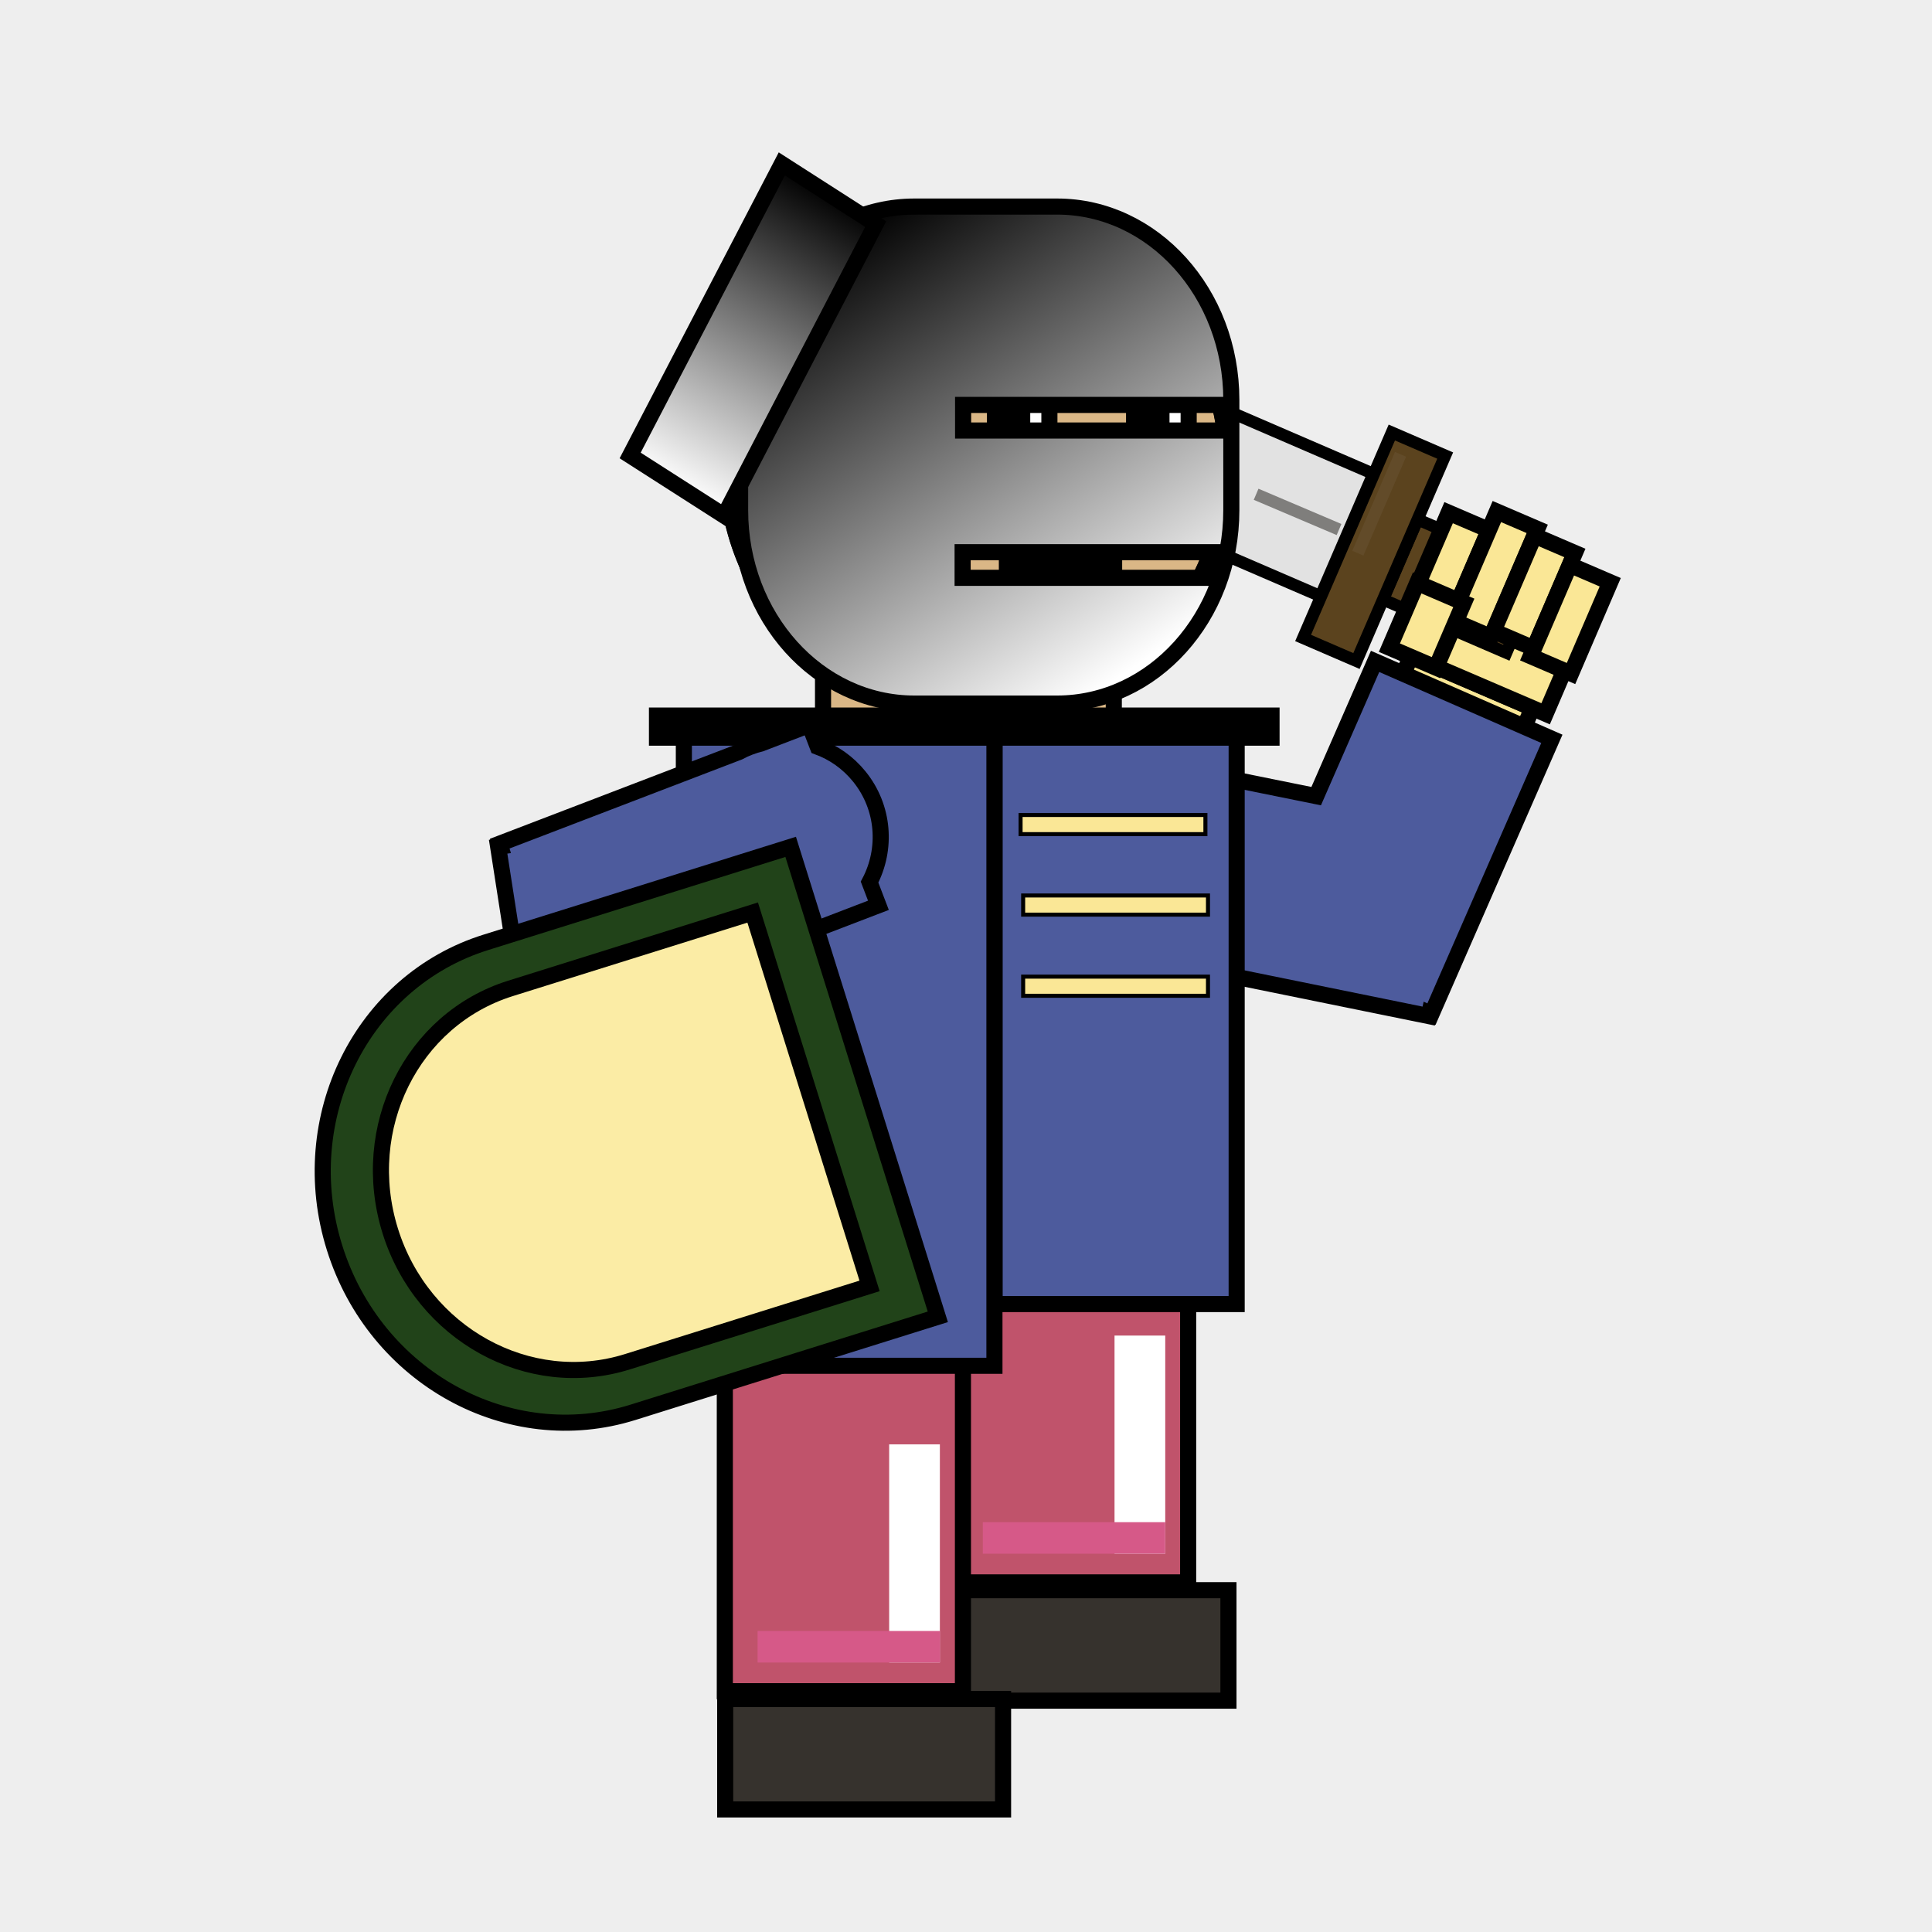
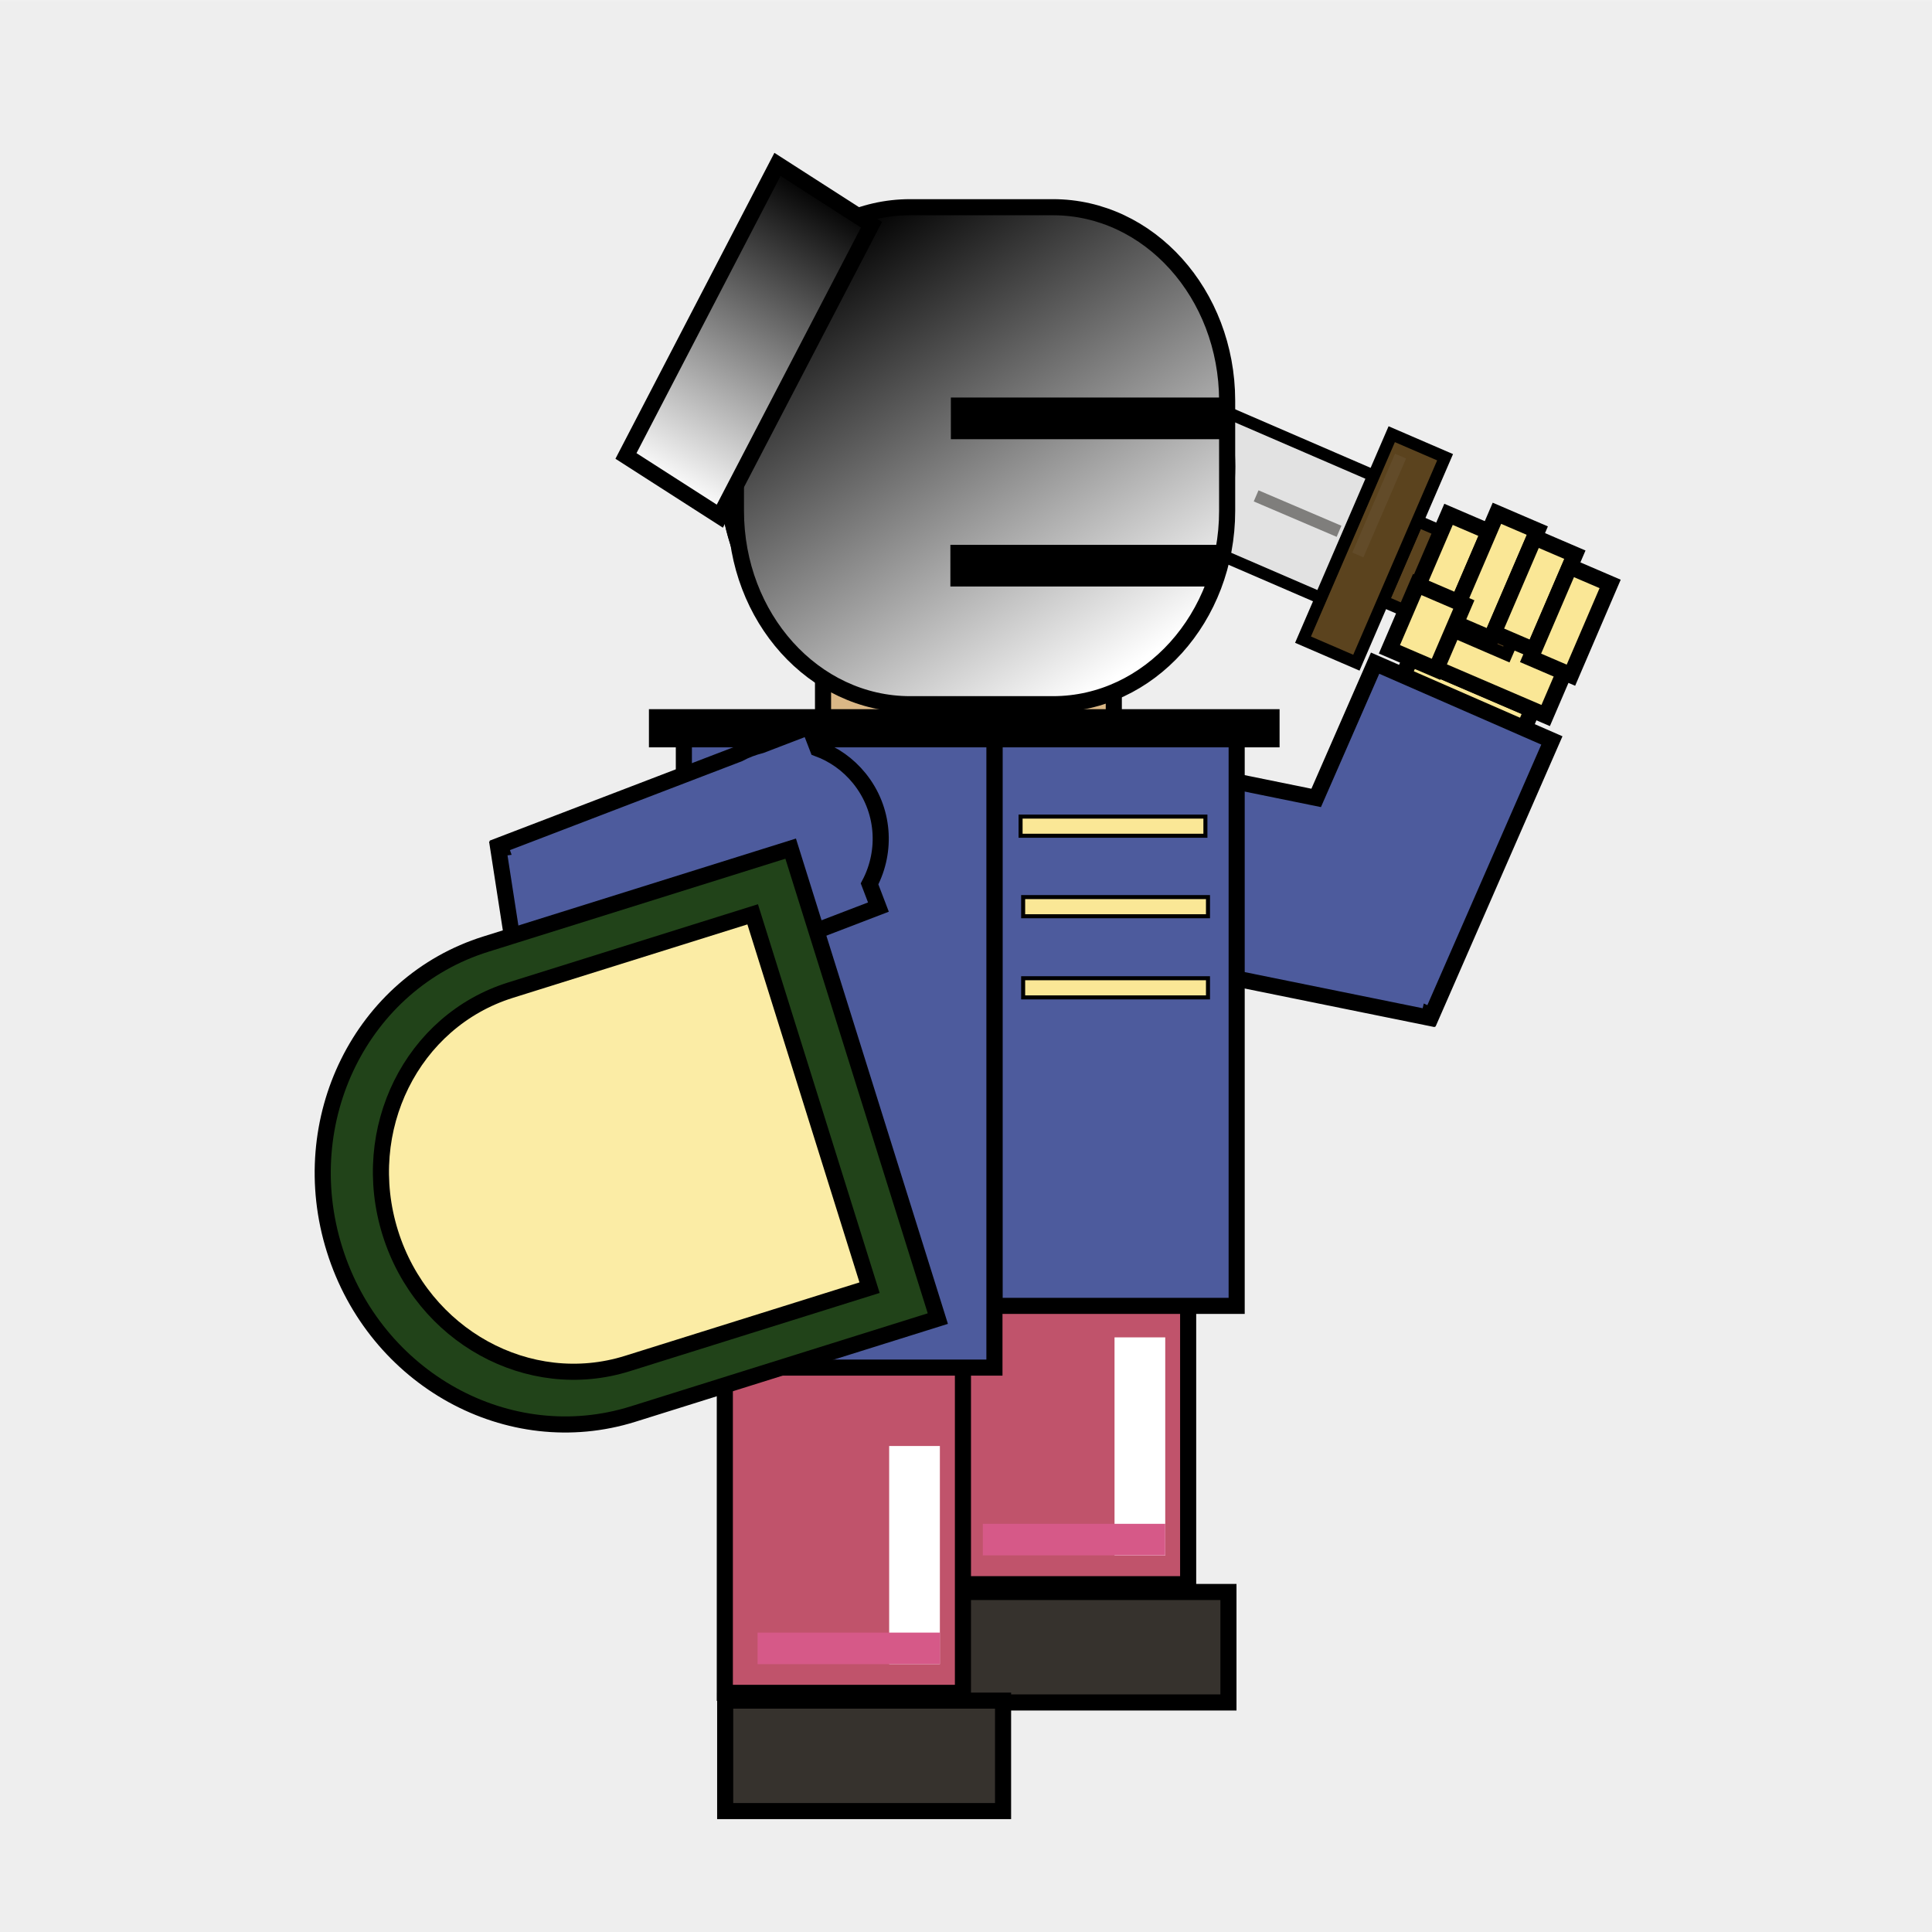
<svg xmlns="http://www.w3.org/2000/svg" version="1.1" id="Слой_1" x="0px" y="0px" viewBox="0 0 120 120" style="enable-background:new 0 0 120 120;" xml:space="preserve">
  <style type="text/css">
	.st0{opacity:0.01;}
	.st1{fill:#FAE796;stroke:#000000;stroke-miterlimit:10;}
	.st2{fill:#4D5B9D;stroke:#000000;stroke-miterlimit:10;}
	.st3{fill:#5B431E;stroke:#000000;stroke-width:0.75;stroke-miterlimit:10;}
	.st4{fill:#E2E2E2;stroke:#000000;stroke-width:0.75;stroke-miterlimit:10;}
	.st5{fill:none;stroke:#7F7E7C;stroke-width:0.75;stroke-miterlimit:10;}
	.st6{fill:#5F4825;stroke:#624B29;stroke-width:0.75;stroke-miterlimit:10;}
	.st7{fill:#DAB786;stroke:#000000;stroke-miterlimit:10;}
	.st8{fill:#36322D;stroke:#000000;stroke-miterlimit:10;}
	.st9{fill:#C0536B;stroke:#000000;stroke-miterlimit:10;}
	.st10{fill:#FFFFFF;}
	.st11{fill:#D65988;}
	.st12{fill:#7E6854;}
- 	.st13{fill:none;stroke:#000000;stroke-width:2;stroke-miterlimit:10;}
- 	.st14{fill:none;stroke:#000000;stroke-miterlimit:10;}
- 	.st15{stroke:#000000;stroke-miterlimit:10;}
- 	.st16{fill:#FAE796;stroke:#000000;stroke-width:0.25;stroke-miterlimit:10;}
- 	.st17{fill:#FFFFFF;stroke:#000000;stroke-miterlimit:10;}
- 	.st18{fill:url(#SVGID_1_);stroke:#000000;stroke-miterlimit:10;}
- 	.st19{fill:url(#SVGID_2_);stroke:#000000;stroke-miterlimit:10;}
- 	.st20{fill:#214319;stroke:#000000;stroke-miterlimit:10;}
- 	.st21{fill:#FBECA5;stroke:#000000;stroke-miterlimit:10;}
+ 	.st13{stroke:#000000;stroke-miterlimit:10;}
+ 	.st14{fill:#FAE796;stroke:#000000;stroke-width:0.25;stroke-miterlimit:10;}
+ 	.st15{fill:#214319;stroke:#000000;stroke-miterlimit:10;}
+ 	.st16{fill:#FBECA5;stroke:#000000;stroke-miterlimit:10;}
+ 	.st17{fill:url(#SVGID_1_);stroke:#000000;stroke-miterlimit:10;}
+ 	.st18{fill:url(#SVGID_2_);stroke:#000000;stroke-miterlimit:10;}
</style>
-   <rect x="0" y="0" transform="matrix(-1 -4.489132e-11 4.489132e-11 -1 120 120)" class="st0" width="120" height="120" />
+   <rect x="0" y="0.11" transform="matrix(-1 -4.489132e-11 4.489132e-11 -1 120 120.2122)" class="st0" width="120" height="120" />
  <g>
    <g>
-       <rect x="87.91" y="40.57" transform="matrix(0.3946 -0.9188 0.9188 0.3946 13.6949 110.1193)" class="st1" width="5.02" height="8.2" />
-       <polygon class="st2" points="88.74,63.11 68.55,59 70.94,47.26 81.75,49.45 85.41,41.08 96.39,45.89 88.91,62.99 88.78,62.93       " />
+       <rect x="87.91" y="40.67" transform="matrix(0.3946 -0.9188 0.9188 0.3946 13.5974 110.1836)" class="st1" width="5.02" height="8.2" />
+       <polygon class="st2" points="88.74,63.21 68.55,59.11 70.94,47.36 81.75,49.56 85.41,41.19 96.39,45.99 88.91,63.1 88.78,63.04       " />
    </g>
    <g>
-       <rect x="89.68" y="34.73" transform="matrix(0.3946 -0.9188 0.9188 0.3946 19.0836 108.8973)" class="st1" width="5.02" height="10.47" />
+       <rect x="89.68" y="34.84" transform="matrix(0.3946 -0.9188 0.9188 0.3946 18.9861 108.9615)" class="st1" width="5.02" height="10.47" />
      <g>
-         <rect x="88.09" y="32.23" transform="matrix(0.3964 -0.9181 0.9181 0.3964 21.3925 105.3379)" class="st3" width="5.42" height="8.34" />
-         <rect x="78.4" y="32.16" transform="matrix(0.3964 -0.9181 0.9181 0.3964 20.3347 98.8573)" class="st3" width="13.9" height="3.61" />
-         <polygon class="st4" points="65.22,20.76 59.78,22.92 61.93,28.36 82.02,37.03 85.3,29.43    " />
-         <line class="st5" x1="66.17" y1="25.64" x2="75.87" y2="29.78" />
-         <line class="st5" x1="78.02" y1="30.7" x2="83.17" y2="32.89" />
-         <line class="st6" x1="88.6" y1="33.92" x2="93.52" y2="36.05" />
-         <line class="st6" x1="84.34" y1="34.36" x2="86.99" y2="28.22" />
+         <rect x="88.09" y="32.34" transform="matrix(0.3964 -0.9181 0.9181 0.3964 21.2951 105.402)" class="st3" width="5.42" height="8.34" />
+         <rect x="78.4" y="32.26" transform="matrix(0.3964 -0.9181 0.9181 0.3964 20.2372 98.9214)" class="st3" width="13.9" height="3.61" />
+         <polygon class="st4" points="65.22,20.86 59.78,23.02 61.93,28.46 82.02,37.14 85.3,29.54    " />
+         <line class="st5" x1="66.17" y1="25.75" x2="75.87" y2="29.88" />
+         <line class="st5" x1="78.02" y1="30.8" x2="83.17" y2="33" />
+         <line class="st6" x1="88.6" y1="34.03" x2="93.52" y2="36.15" />
+         <line class="st6" x1="84.34" y1="34.47" x2="86.99" y2="28.33" />
      </g>
-       <rect x="87.47" y="33.5" transform="matrix(0.3946 -0.9188 0.9188 0.3946 22.55 103.9526)" class="st1" width="5.4" height="2.73" />
-       <rect x="89.15" y="34.3" transform="matrix(0.3946 -0.9188 0.9188 0.3946 23.3997 106.8564)" class="st1" width="7.3" height="2.73" />
-       <rect x="92.07" y="35.4" transform="matrix(0.3946 -0.9188 0.9188 0.3946 23.9086 109.8211)" class="st1" width="6.45" height="2.73" />
-       <rect x="94.46" y="37.09" transform="matrix(0.3946 -0.9188 0.9188 0.3946 23.7186 112.9108)" class="st1" width="6.17" height="2.73" />
-       <rect x="87.04" y="36.64" transform="matrix(-0.9188 -0.3946 0.3946 -0.9188 154.7061 109.481)" class="st1" width="3.15" height="4.38" />
+       <rect x="87.47" y="33.6" transform="matrix(0.3946 -0.9188 0.9188 0.3946 22.4525 104.0169)" class="st1" width="5.4" height="2.73" />
+       <rect x="89.15" y="34.41" transform="matrix(0.3946 -0.9188 0.9188 0.3946 23.3022 106.9206)" class="st1" width="7.3" height="2.73" />
+       <rect x="92.07" y="35.51" transform="matrix(0.3946 -0.9188 0.9188 0.3946 23.8111 109.8853)" class="st1" width="6.45" height="2.73" />
+       <rect x="94.46" y="37.19" transform="matrix(0.3946 -0.9188 0.9188 0.3946 23.6211 112.975)" class="st1" width="6.17" height="2.73" />
+       <rect x="87.04" y="36.75" transform="matrix(-0.9188 -0.3946 0.3946 -0.9188 154.6642 109.6846)" class="st1" width="3.15" height="4.38" />
    </g>
  </g>
-   <rect x="51.12" y="40.99" class="st7" width="18.06" height="4.14" />
-   <rect x="59.04" y="98.78" transform="matrix(-1 -4.490465e-11 4.490465e-11 -1 135.3406 204.4101)" class="st8" width="17.26" height="6.86" />
-   <rect x="59.01" y="69.96" transform="matrix(-1 -4.501123e-11 4.501123e-11 -1 132.8082 168.2467)" class="st9" width="14.79" height="28.33" />
-   <rect x="69.23" y="82.96" transform="matrix(-1 -4.509560e-11 4.509560e-11 -1 141.6053 179.4645)" class="st10" width="3.15" height="13.55" />
-   <rect x="61.05" y="94.55" transform="matrix(-1 -4.496415e-11 4.496415e-11 -1 133.4243 191.0552)" class="st11" width="11.33" height="1.96" />
-   <rect x="62.34" y="70.64" transform="matrix(-1 -4.496904e-11 4.496904e-11 -1 135.5922 143.2449)" class="st12" width="10.92" height="1.96" />
-   <rect x="45.05" y="105.53" transform="matrix(-1 -4.490465e-11 4.490465e-11 -1 107.3524 217.9172)" class="st8" width="17.26" height="6.86" />
-   <rect x="45.01" y="76.71" transform="matrix(-1 -4.476520e-11 4.476520e-11 -1 104.82 181.7538)" class="st9" width="14.79" height="28.33" />
-   <rect x="55.24" y="89.71" transform="matrix(-1 -4.509560e-11 4.509560e-11 -1 113.6171 192.9715)" class="st10" width="3.15" height="13.55" />
-   <rect x="47.05" y="101.3" transform="matrix(-1 -4.496415e-11 4.496415e-11 -1 105.4361 204.5622)" class="st11" width="11.33" height="1.96" />
-   <rect x="48.34" y="77.4" transform="matrix(-1 -4.496904e-11 4.496904e-11 -1 107.604 156.7519)" class="st12" width="10.92" height="1.96" />
-   <ellipse class="st7" cx="60.66" cy="28.87" rx="15.55" ry="15.51" />
-   <line class="st13" x1="62.04" y1="35.5" x2="69.7" y2="35.5" />
-   <ellipse class="st14" cx="60.67" cy="28.87" rx="15.55" ry="15.51" />
-   <rect x="61.77" y="45.13" transform="matrix(-1 -4.474655e-11 4.474655e-11 -1 138.5814 126.1279)" class="st2" width="15.04" height="35.87" />
-   <rect x="42.48" y="45.13" transform="matrix(-1 -4.487534e-11 4.487534e-11 -1 104.246 129.9613)" class="st2" width="19.29" height="39.71" />
-   <rect x="40.81" y="44.44" transform="matrix(-1 -4.489488e-11 4.489488e-11 -1 119.7866 90.2559)" class="st15" width="38.17" height="1.37" />
-   <rect x="63.39" y="50.62" class="st16" width="11.48" height="1.19" />
-   <rect x="63.55" y="55.62" class="st16" width="11.48" height="1.19" />
-   <rect x="63.55" y="60.66" class="st16" width="11.48" height="1.19" />
+   <rect x="51.12" y="41.1" class="st7" width="18.06" height="4.14" />
+   <rect x="59.04" y="98.88" transform="matrix(-1 -4.490465e-11 4.490465e-11 -1 135.3406 204.6223)" class="st8" width="17.26" height="6.86" />
+   <rect x="59.01" y="70.06" transform="matrix(-1 -4.525725e-11 4.525725e-11 -1 132.8082 168.4589)" class="st9" width="14.79" height="28.33" />
+   <rect x="69.23" y="83.06" transform="matrix(-1 -4.509560e-11 4.509560e-11 -1 141.6053 179.6767)" class="st10" width="3.15" height="13.55" />
+   <rect x="61.05" y="94.66" transform="matrix(-1 -4.496415e-11 4.496415e-11 -1 133.4243 191.2674)" class="st11" width="11.33" height="1.96" />
+   <rect x="62.34" y="70.75" transform="matrix(-1 -4.496904e-11 4.496904e-11 -1 135.5922 143.4571)" class="st12" width="10.92" height="1.96" />
+   <rect x="45.05" y="105.64" transform="matrix(-1 -4.511514e-11 4.511514e-11 -1 107.3524 218.1294)" class="st8" width="17.26" height="6.86" />
+   <rect x="45.01" y="76.82" transform="matrix(-1 -4.451918e-11 4.451918e-11 -1 104.82 181.966)" class="st9" width="14.79" height="28.33" />
+   <rect x="55.24" y="89.82" transform="matrix(-1 -4.393964e-11 4.393964e-11 -1 113.6171 193.1838)" class="st10" width="3.15" height="13.55" />
+   <rect x="47.05" y="101.41" transform="matrix(-1 -4.464263e-11 4.464263e-11 -1 105.4361 204.7745)" class="st11" width="11.33" height="1.96" />
+   <rect x="48.34" y="77.5" transform="matrix(-1 -4.463597e-11 4.463597e-11 -1 107.604 156.9642)" class="st12" width="10.92" height="1.96" />
+   <ellipse class="st7" cx="60.66" cy="28.98" rx="15.55" ry="15.51" />
+   <ellipse class="st13" cx="60.67" cy="28.98" rx="15.55" ry="15.51" />
+   <rect x="61.77" y="45.23" transform="matrix(-1 -4.474655e-11 4.474655e-11 -1 138.5814 126.3402)" class="st2" width="15.04" height="35.87" />
+   <rect x="42.48" y="45.23" transform="matrix(-1 -4.487534e-11 4.487534e-11 -1 104.246 130.1735)" class="st2" width="19.29" height="39.71" />
+   <rect x="40.81" y="44.55" transform="matrix(-1 -4.489488e-11 4.489488e-11 -1 119.7866 90.4681)" class="st13" width="38.17" height="1.37" />
+   <rect x="63.39" y="50.72" class="st14" width="11.48" height="1.19" />
+   <rect x="63.55" y="55.72" class="st14" width="11.48" height="1.19" />
+   <rect x="63.55" y="60.76" class="st14" width="11.48" height="1.19" />
  <g>
    <g>
-       <rect x="61.8" y="23.37" class="st17" width="3.38" height="5.45" />
-       <rect x="61.8" y="26.09" class="st15" width="1.69" height="2.47" />
+       <g>
+         <rect x="34.79" y="77.87" transform="matrix(0.1645 0.9864 -0.9864 0.1645 108.929 29.8641)" class="st1" width="4.08" height="2.73" />
+         <rect x="37.15" y="77.81" transform="matrix(0.1645 0.9864 -0.9864 0.1645 111.1846 27.0947)" class="st1" width="4.89" height="2.73" />
+         <rect x="42.88" y="76.52" transform="matrix(0.1645 0.9864 -0.9864 0.1645 114.3564 20.7577)" class="st1" width="4.08" height="2.73" />
+         <rect x="39.67" y="77.58" transform="matrix(0.1645 0.9864 -0.9864 0.1645 113.2381 24.2049)" class="st1" width="5.33" height="2.73" />
+         <rect x="43.43" y="73.51" transform="matrix(0.1645 0.9864 -0.9864 0.1645 112.3687 18.9382)" class="st1" width="3.15" height="4.59" />
+         <rect x="36.93" y="69.89" transform="matrix(0.1645 0.9864 -0.9864 0.1645 107.9714 22.7746)" class="st1" width="7.23" height="10.47" />
+         <rect x="36.8" y="65.02" transform="matrix(0.1645 0.9864 -0.9864 0.1645 101.0208 18.9803)" class="st1" width="5.02" height="8.2" />
+       </g>
+       <path class="st2" d="M31.04,52.51l14.85-5.69c0.44-0.24,0.91-0.41,1.38-0.53l3-1.15l0.52,1.35c0.98,0.36,1.88,0.98,2.59,1.86    c1.55,1.92,1.71,4.5,0.63,6.55l0.55,1.44l-10.3,3.95l1.4,9.02l-11.85,1.84L30.95,52.7l0.15-0.02L31.04,52.51z" />
    </g>
-     <line class="st14" x1="65.41" y1="22.14" x2="60.68" y2="23.16" />
+     <g>
+       <path class="st15" d="M49.11,52.71l-18.93,5.93c-7.72,2.41-11.93,10.91-9.4,18.97c2.52,8.06,10.82,12.64,18.54,10.22l18.93-5.93    L49.11,52.71z" />
+       <path class="st16" d="M46.75,56.79l-15.04,4.71c-6.13,1.92-9.47,8.66-7.47,15.07c2,6.4,8.6,10.04,14.73,8.12l15.04-4.71    L46.75,56.79z" />
+     </g>
  </g>
  <g>
-     <g>
-       <rect x="70.45" y="23.37" class="st17" width="3.38" height="5.45" />
-       <rect x="70.45" y="26.09" class="st15" width="1.69" height="2.47" />
-     </g>
-     <line class="st14" x1="74.06" y1="22.14" x2="69.33" y2="23.16" />
-   </g>
-   <g>
-     <linearGradient id="SVGID_1_" gradientUnits="userSpaceOnUse" x1="70.152" y1="41.636" x2="52.019" y2="14.475">
+     <linearGradient id="SVGID_1_" gradientUnits="userSpaceOnUse" x1="69.888" y1="41.672" x2="51.755" y2="14.511">
      <stop offset="0" style="stop-color:#FFFFFF" />
      <stop offset="1" style="stop-color:#000000" />
    </linearGradient>
-     <path class="st18" d="M65.66,12.83h-8.87c-5.97,0-10.82,5.38-10.82,12.01v6.85c0,6.63,4.84,12.01,10.82,12.01h8.87   c5.97,0,10.82-5.38,10.82-12.01v-6.85C76.48,18.21,71.63,12.83,65.66,12.83z M75.31,35.89H59.79V34.3h15.52V35.89z M76.37,26.74   H59.82v-1.59h16.54V26.74z" />
-     <linearGradient id="SVGID_2_" gradientUnits="userSpaceOnUse" x1="36.665" y1="22.561" x2="57.377" y2="22.561" gradientTransform="matrix(0.5 -0.866 0.866 0.5 3.7195 50.543)">
+     <path class="st17" d="M65.4,12.87h-8.87c-5.97,0-10.82,5.38-10.82,12.01v6.85c0,6.63,4.84,12.01,10.82,12.01h8.87   c5.97,0,10.82-5.38,10.82-12.01v-6.85C76.21,18.25,71.37,12.87,65.4,12.87z M75.05,35.93H59.53v-1.59h15.52V35.93z M76.1,26.78   H59.56v-1.59H76.1V26.78z" />
+     <linearGradient id="SVGID_2_" gradientUnits="userSpaceOnUse" x1="36.502" y1="22.351" x2="57.213" y2="22.351" gradientTransform="matrix(0.5 -0.866 0.866 0.5 3.7195 50.543)">
      <stop offset="0" style="stop-color:#FFFFFF" />
      <stop offset="1" style="stop-color:#000000" />
    </linearGradient>
-     <polygon class="st19" points="54.39,13.92 44.98,32.03 39.14,28.29 48.56,10.18  " />
-   </g>
-   <g>
-     <g>
-       <g>
-         <rect x="34.79" y="77.76" transform="matrix(0.1645 0.9864 -0.9864 0.1645 108.8243 29.7754)" class="st1" width="4.08" height="2.73" />
-         <rect x="37.15" y="77.71" transform="matrix(0.1645 0.9864 -0.9864 0.1645 111.0799 27.006)" class="st1" width="4.89" height="2.73" />
-         <rect x="42.88" y="76.41" transform="matrix(0.1645 0.9864 -0.9864 0.1645 114.2517 20.6691)" class="st1" width="4.08" height="2.73" />
-         <rect x="39.67" y="77.48" transform="matrix(0.1645 0.9864 -0.9864 0.1645 113.1334 24.1163)" class="st1" width="5.33" height="2.73" />
-         <rect x="43.43" y="73.4" transform="matrix(0.1645 0.9864 -0.9864 0.1645 112.2641 18.8495)" class="st1" width="3.15" height="4.59" />
-         <rect x="36.93" y="69.78" transform="matrix(0.1645 0.9864 -0.9864 0.1645 107.8668 22.686)" class="st1" width="7.23" height="10.47" />
-         <rect x="36.8" y="64.92" transform="matrix(0.1645 0.9864 -0.9864 0.1645 100.9161 18.8916)" class="st1" width="5.02" height="8.2" />
-       </g>
-       <path class="st2" d="M31.04,52.4l14.85-5.69c0.44-0.24,0.91-0.41,1.38-0.53l3-1.15l0.52,1.35c0.98,0.36,1.88,0.98,2.59,1.86    c1.55,1.92,1.71,4.5,0.63,6.55l0.55,1.44l-10.3,3.95l1.4,9.02l-11.85,1.84l-2.87-18.45l0.15-0.02L31.04,52.4z" />
-     </g>
-     <g>
-       <path class="st20" d="M49.11,52.6l-18.93,5.93c-7.72,2.41-11.93,10.91-9.4,18.97c2.52,8.06,10.82,12.64,18.54,10.22l18.93-5.93    L49.11,52.6z" />
-       <path class="st21" d="M46.75,56.68l-15.04,4.71c-6.13,1.92-9.47,8.66-7.47,15.07c2,6.4,8.6,10.04,14.73,8.12l15.04-4.71    L46.75,56.68z" />
-     </g>
+     <polygon class="st18" points="54.13,13.96 44.71,32.06 38.88,28.32 48.29,10.21  " />
  </g>
</svg>
